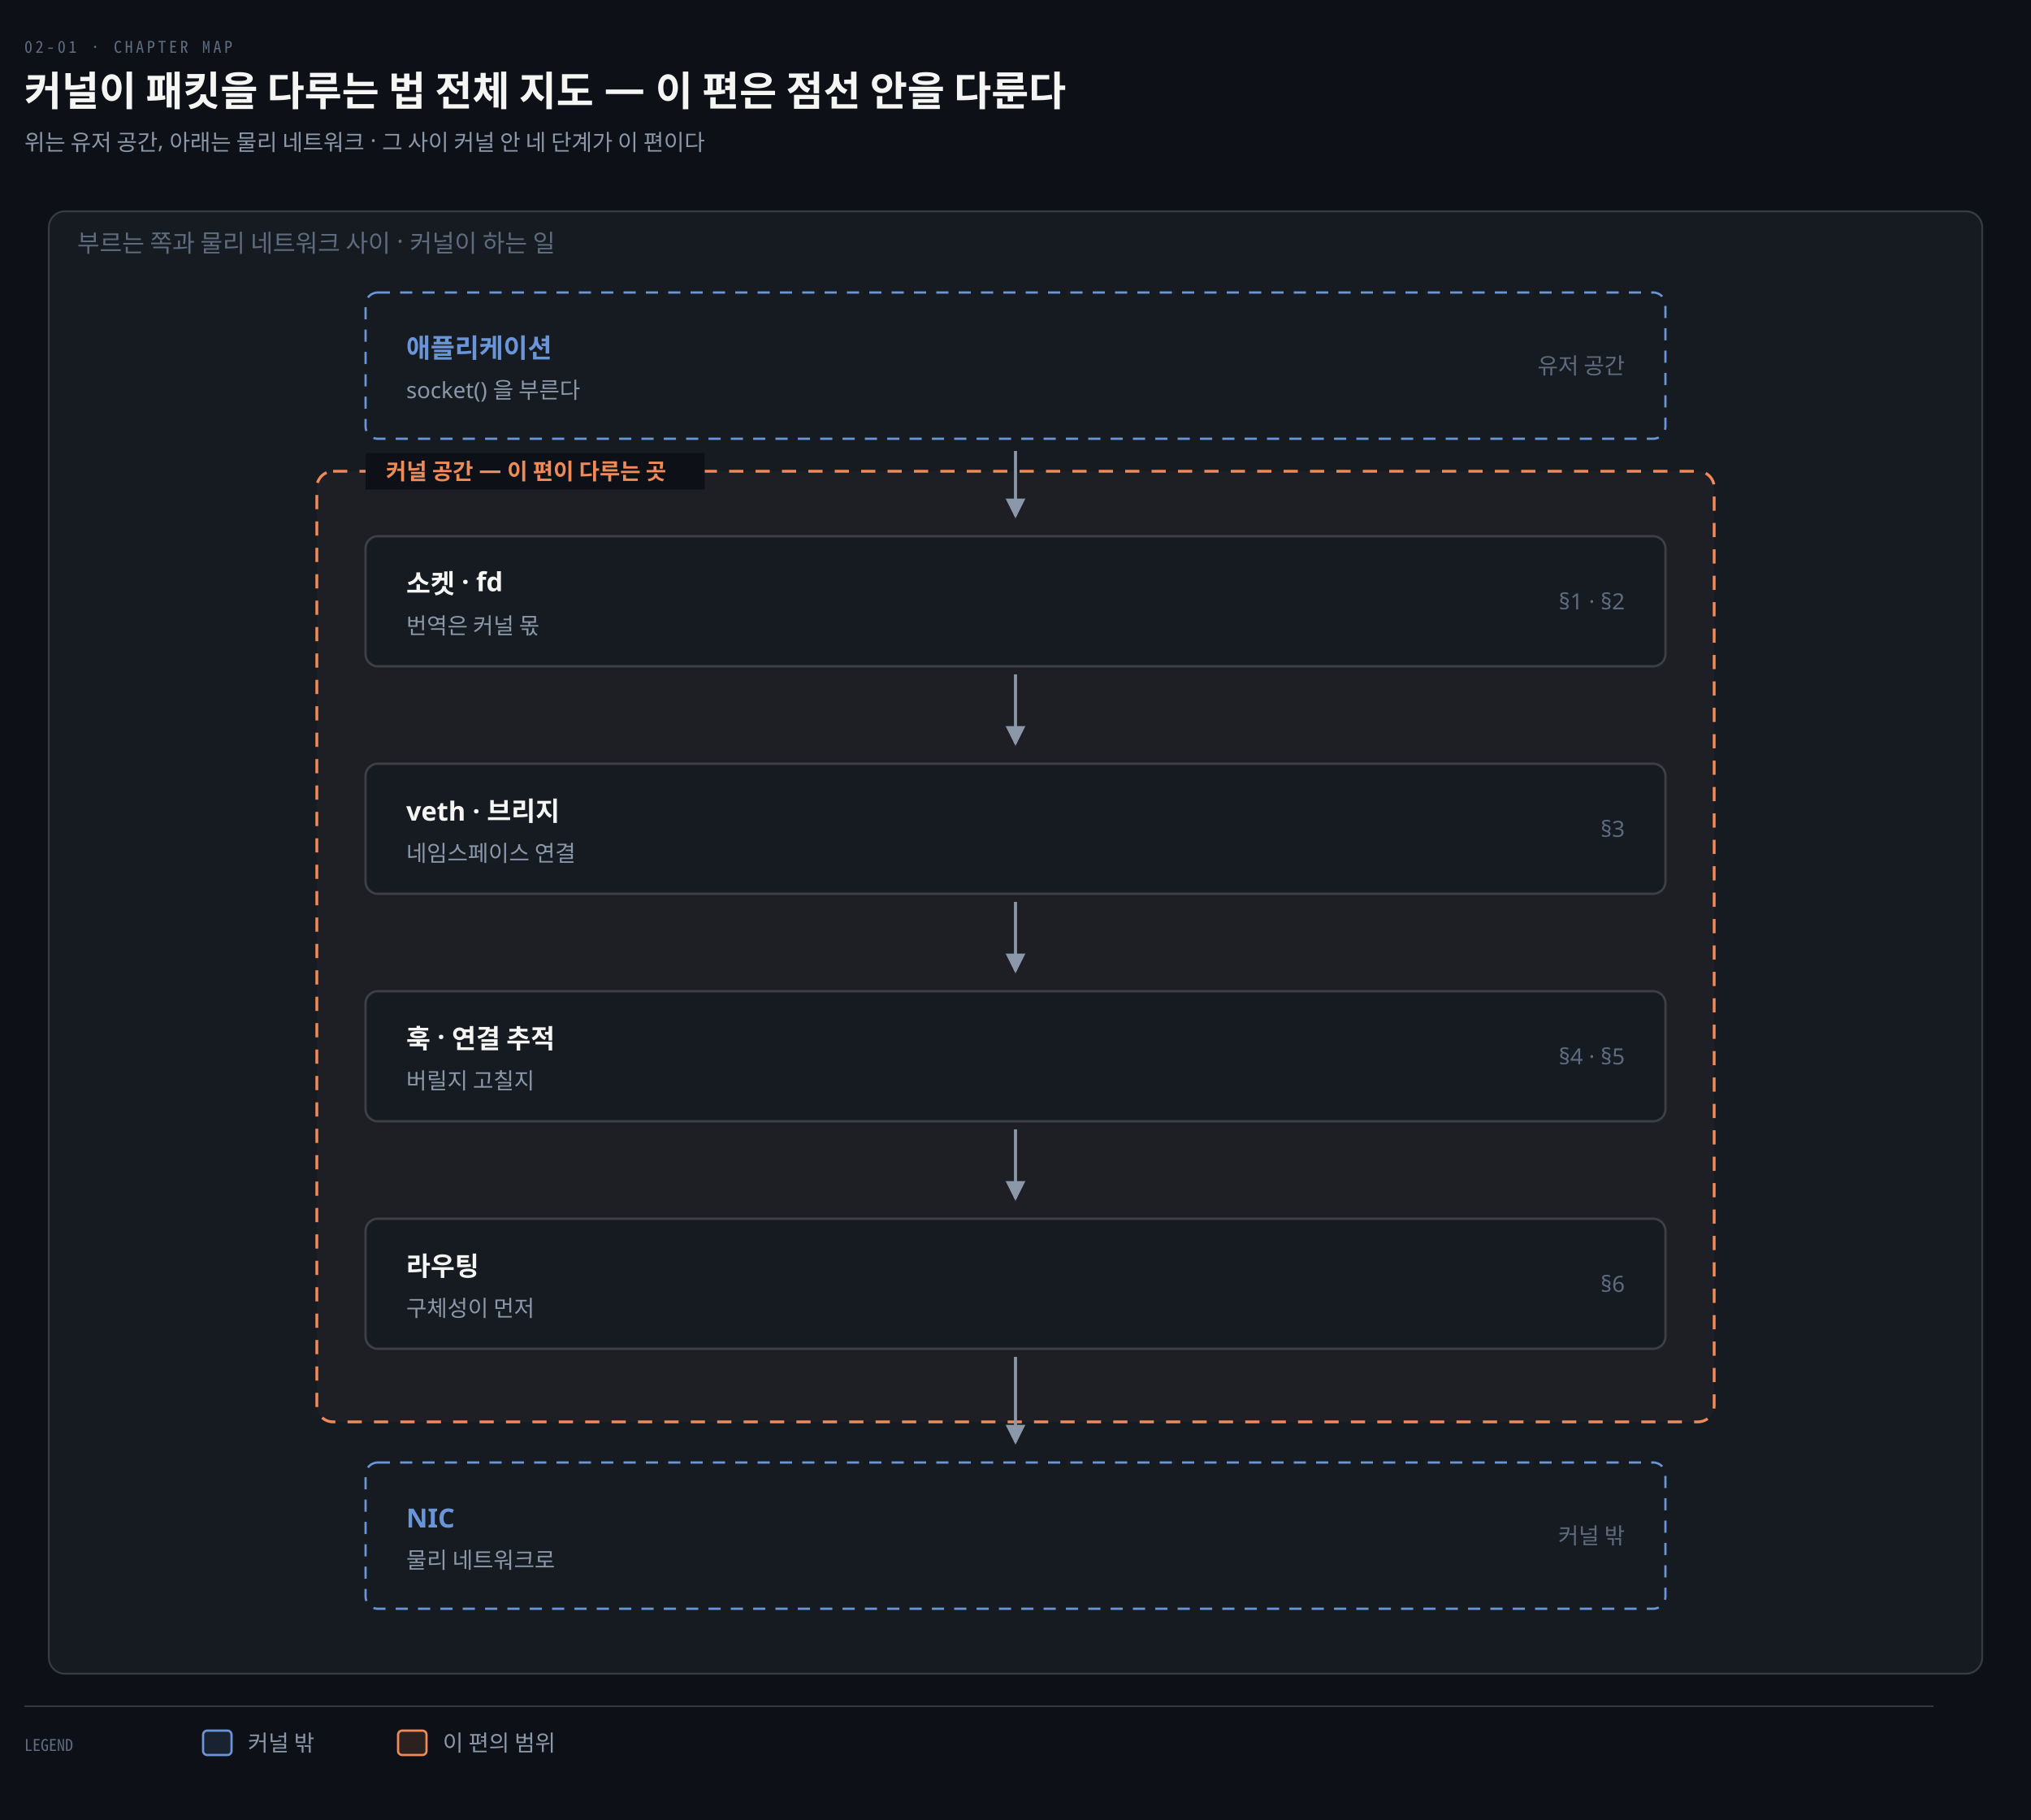
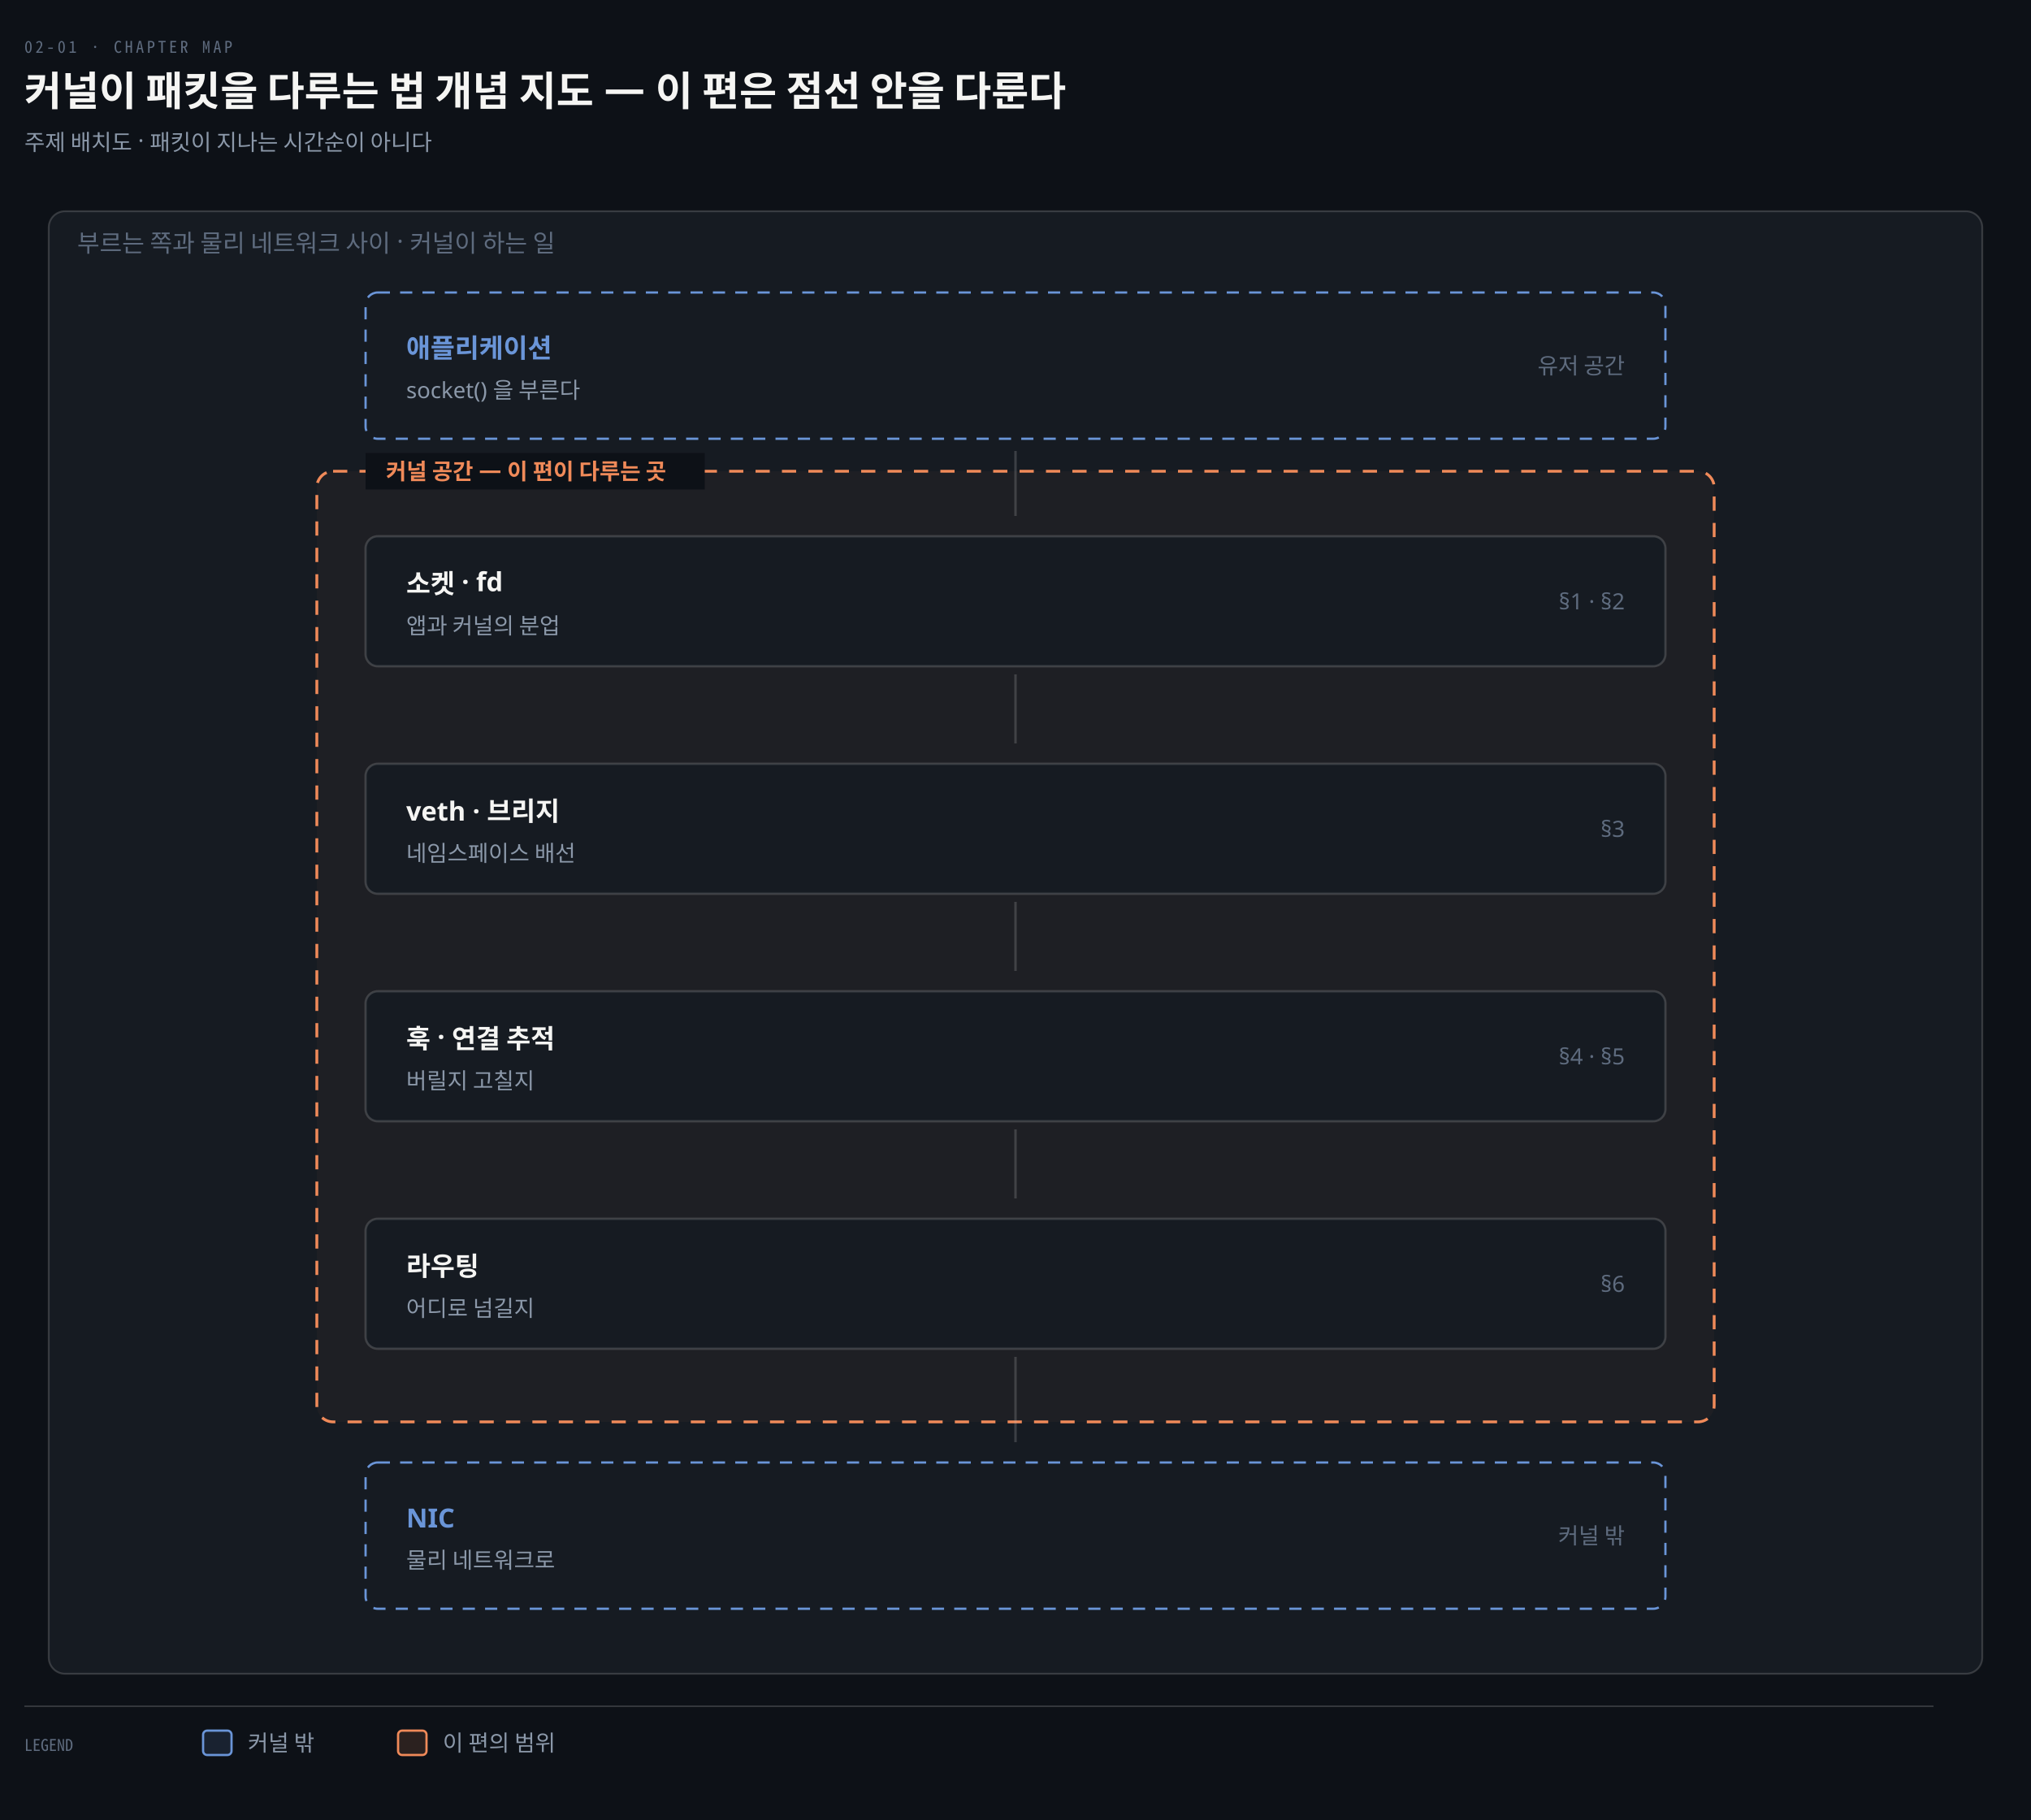
<svg xmlns="http://www.w3.org/2000/svg" viewBox="0 0 1000 896" width="100%" role="img" aria-labelledby="dt dd">
  <defs>
    <marker id="ar" viewBox="0 0 8 8" refX="7" refY="4" markerWidth="6.5" markerHeight="6.5" orient="auto">
      <path d="M0 0 L8 4 L0 8 z" fill="#8B98A9" />
    </marker>
    <marker id="ok" viewBox="0 0 8 8" refX="7" refY="4" markerWidth="6.5" markerHeight="6.5" orient="auto">
      <path d="M0 0 L8 4 L0 8 z" fill="#3FB98C" />
    </marker>
    <marker id="warn" viewBox="0 0 8 8" refX="7" refY="4" markerWidth="6.5" markerHeight="6.5" orient="auto">
      <path d="M0 0 L8 4 L0 8 z" fill="#E3B341" />
    </marker>
    <marker id="bad" viewBox="0 0 8 8" refX="7" refY="4" markerWidth="6.5" markerHeight="6.5" orient="auto">
      <path d="M0 0 L8 4 L0 8 z" fill="#F0616D" />
    </marker>
    <marker id="info" viewBox="0 0 8 8" refX="7" refY="4" markerWidth="6.5" markerHeight="6.5" orient="auto">
      <path d="M0 0 L8 4 L0 8 z" fill="#6A95D8" />
    </marker>
    <marker id="acc" viewBox="0 0 8 8" refX="7" refY="4" markerWidth="6.5" markerHeight="6.5" orient="auto">
      <path d="M0 0 L8 4 L0 8 z" fill="#F08A59" />
    </marker>
    <marker id="soft" viewBox="0 0 8 8" refX="7" refY="4" markerWidth="6.5" markerHeight="6.5" orient="auto">
      <path d="M0 0 L8 4 L0 8 z" fill="#5E6B7E" />
    </marker>
  </defs>
  <rect width="1000" height="896" fill="#0D1117" />
  <text x="12" y="26" font-family="'Geist Mono','Noto Sans Mono CJK KR',monospace" font-size="8" letter-spacing="0.18em" fill="#5E6B7E">02-01 · CHAPTER MAP</text>
-   <text x="12" y="52" font-family="'Geist','Apple SD Gothic Neo','Noto Sans KR','Malgun Gothic',sans-serif" font-size="20" font-weight="600" fill="#F5F5F3">커널이 패킷을 다루는 법 전체 지도 — 이 편은 점선 안을 다룬다</text>
-   <text x="12" y="74" font-family="'Geist','Apple SD Gothic Neo','Noto Sans KR','Malgun Gothic',sans-serif" font-size="11" fill="#8B98A9">위는 유저 공간, 아래는 물리 네트워크 · 그 사이 커널 안 네 단계가 이 편이다</text>
+   <text x="12" y="52" font-family="'Geist','Apple SD Gothic Neo','Noto Sans KR','Malgun Gothic',sans-serif" font-size="20" font-weight="600" fill="#F5F5F3">커널이 패킷을 다루는 법 개념 지도 — 이 편은 점선 안을 다룬다</text>
+   <text x="12" y="74" font-family="'Geist','Apple SD Gothic Neo','Noto Sans KR','Malgun Gothic',sans-serif" font-size="11" fill="#8B98A9">주제 배치도 · 패킷이 지나는 시간순이 아니다</text>
  <rect x="24" y="104" width="952" height="720" rx="8" fill="#161B22" stroke="rgba(191,192,192,0.22)" stroke-width="0.9" />
  <text x="38" y="124" text-anchor="start" font-family="'Geist','Apple SD Gothic Neo','Noto Sans KR','Malgun Gothic',sans-serif" font-size="12" font-weight="400" fill="#5E6B7E">부르는 쪽과 물리 네트워크 사이 · 커널이 하는 일</text>
  <rect x="156" y="232" width="688" height="468" rx="8" fill="#F08A590A" stroke="#F08A59" stroke-width="1.4" stroke-dasharray="7 6" />
  <rect x="180" y="223" width="167" height="18" fill="#0D1117" />
  <text x="190" y="236" text-anchor="start" font-family="'Geist','Apple SD Gothic Neo','Noto Sans KR','Malgun Gothic',sans-serif" font-size="11" font-weight="600" fill="#F08A59">커널 공간 — 이 편이 다루는 곳</text>
  <rect x="180" y="144" width="640" height="72" rx="6" fill="#161B22" stroke="#6A95D8" stroke-width="1.1" stroke-dasharray="6 5" />
  <text x="200" y="176" text-anchor="start" font-family="'Geist','Apple SD Gothic Neo','Noto Sans KR','Malgun Gothic',sans-serif" font-size="13" font-weight="600" fill="#6A95D8">애플리케이션</text>
  <text x="200" y="196" text-anchor="start" font-family="'Geist','Apple SD Gothic Neo','Noto Sans KR','Malgun Gothic',sans-serif" font-size="11" font-weight="400" fill="#8B98A9">socket() 을 부른다</text>
  <text x="800" y="184" text-anchor="end" font-family="'Geist','Apple SD Gothic Neo','Noto Sans KR','Malgun Gothic',sans-serif" font-size="11" font-weight="400" fill="#5E6B7E">유저 공간</text>
  <rect x="180" y="264" width="640" height="64" rx="6" fill="#161B22" stroke="rgba(191,192,192,0.22)" stroke-width="1.1" />
  <text x="200" y="292" text-anchor="start" font-family="'Geist','Apple SD Gothic Neo','Noto Sans KR','Malgun Gothic',sans-serif" font-size="13" font-weight="600" fill="#F5F5F3">소켓 · fd</text>
-   <text x="200" y="312" text-anchor="start" font-family="'Geist','Apple SD Gothic Neo','Noto Sans KR','Malgun Gothic',sans-serif" font-size="11" font-weight="400" fill="#8B98A9">번역은 커널 몫</text>
+   <text x="200" y="312" text-anchor="start" font-family="'Geist','Apple SD Gothic Neo','Noto Sans KR','Malgun Gothic',sans-serif" font-size="11" font-weight="400" fill="#8B98A9">앱과 커널의 분업</text>
  <text x="800" y="300" text-anchor="end" font-family="'Geist','Apple SD Gothic Neo','Noto Sans KR','Malgun Gothic',sans-serif" font-size="11" font-weight="400" fill="#5E6B7E">§1 · §2</text>
  <rect x="180" y="376" width="640" height="64" rx="6" fill="#161B22" stroke="rgba(191,192,192,0.22)" stroke-width="1.1" />
  <text x="200" y="404" text-anchor="start" font-family="'Geist','Apple SD Gothic Neo','Noto Sans KR','Malgun Gothic',sans-serif" font-size="13" font-weight="600" fill="#F5F5F3">veth · 브리지</text>
-   <text x="200" y="424" text-anchor="start" font-family="'Geist','Apple SD Gothic Neo','Noto Sans KR','Malgun Gothic',sans-serif" font-size="11" font-weight="400" fill="#8B98A9">네임스페이스 연결</text>
+   <text x="200" y="424" text-anchor="start" font-family="'Geist','Apple SD Gothic Neo','Noto Sans KR','Malgun Gothic',sans-serif" font-size="11" font-weight="400" fill="#8B98A9">네임스페이스 배선</text>
  <text x="800" y="412" text-anchor="end" font-family="'Geist','Apple SD Gothic Neo','Noto Sans KR','Malgun Gothic',sans-serif" font-size="11" font-weight="400" fill="#5E6B7E">§3</text>
  <rect x="180" y="488" width="640" height="64" rx="6" fill="#161B22" stroke="rgba(191,192,192,0.22)" stroke-width="1.1" />
  <text x="200" y="516" text-anchor="start" font-family="'Geist','Apple SD Gothic Neo','Noto Sans KR','Malgun Gothic',sans-serif" font-size="13" font-weight="600" fill="#F5F5F3">훅 · 연결 추적</text>
  <text x="200" y="536" text-anchor="start" font-family="'Geist','Apple SD Gothic Neo','Noto Sans KR','Malgun Gothic',sans-serif" font-size="11" font-weight="400" fill="#8B98A9">버릴지 고칠지</text>
  <text x="800" y="524" text-anchor="end" font-family="'Geist','Apple SD Gothic Neo','Noto Sans KR','Malgun Gothic',sans-serif" font-size="11" font-weight="400" fill="#5E6B7E">§4 · §5</text>
  <rect x="180" y="600" width="640" height="64" rx="6" fill="#161B22" stroke="rgba(191,192,192,0.22)" stroke-width="1.1" />
  <text x="200" y="628" text-anchor="start" font-family="'Geist','Apple SD Gothic Neo','Noto Sans KR','Malgun Gothic',sans-serif" font-size="13" font-weight="600" fill="#F5F5F3">라우팅</text>
-   <text x="200" y="648" text-anchor="start" font-family="'Geist','Apple SD Gothic Neo','Noto Sans KR','Malgun Gothic',sans-serif" font-size="11" font-weight="400" fill="#8B98A9">구체성이 먼저</text>
+   <text x="200" y="648" text-anchor="start" font-family="'Geist','Apple SD Gothic Neo','Noto Sans KR','Malgun Gothic',sans-serif" font-size="11" font-weight="400" fill="#8B98A9">어디로 넘길지</text>
  <text x="800" y="636" text-anchor="end" font-family="'Geist','Apple SD Gothic Neo','Noto Sans KR','Malgun Gothic',sans-serif" font-size="11" font-weight="400" fill="#5E6B7E">§6</text>
  <rect x="180" y="720" width="640" height="72" rx="6" fill="#161B22" stroke="#6A95D8" stroke-width="1.1" stroke-dasharray="6 5" />
  <text x="200" y="752" text-anchor="start" font-family="'Geist','Apple SD Gothic Neo','Noto Sans KR','Malgun Gothic',sans-serif" font-size="13" font-weight="600" fill="#6A95D8">NIC</text>
  <text x="200" y="772" text-anchor="start" font-family="'Geist','Apple SD Gothic Neo','Noto Sans KR','Malgun Gothic',sans-serif" font-size="11" font-weight="400" fill="#8B98A9">물리 네트워크로</text>
  <text x="800" y="760" text-anchor="end" font-family="'Geist','Apple SD Gothic Neo','Noto Sans KR','Malgun Gothic',sans-serif" font-size="11" font-weight="400" fill="#5E6B7E">커널 밖</text>
-   <path d="M 500 222 L 500 254" fill="none" stroke="#8B98A9" stroke-width="1.5" marker-end="url(#ar)" />
-   <path d="M 500 332 L 500 366" fill="none" stroke="#8B98A9" stroke-width="1.5" marker-end="url(#ar)" />
-   <path d="M 500 444 L 500 478" fill="none" stroke="#8B98A9" stroke-width="1.5" marker-end="url(#ar)" />
-   <path d="M 500 556 L 500 590" fill="none" stroke="#8B98A9" stroke-width="1.5" marker-end="url(#ar)" />
-   <path d="M 500 668 L 500 710" fill="none" stroke="#8B98A9" stroke-width="1.5" marker-end="url(#ar)" />
+   <path d="M 500 222 L 500 254" fill="none" stroke="rgba(191,192,192,0.22)" stroke-width="1.2" />
+   <path d="M 500 332 L 500 366" fill="none" stroke="rgba(191,192,192,0.22)" stroke-width="1.2" />
+   <path d="M 500 444 L 500 478" fill="none" stroke="rgba(191,192,192,0.22)" stroke-width="1.2" />
+   <path d="M 500 556 L 500 590" fill="none" stroke="rgba(191,192,192,0.22)" stroke-width="1.2" />
+   <path d="M 500 668 L 500 710" fill="none" stroke="rgba(191,192,192,0.22)" stroke-width="1.2" />
  <line x1="12" y1="840" x2="952" y2="840" stroke="rgba(191,192,192,0.22)" stroke-width="0.8" />
  <text x="12" y="862" text-anchor="start" font-family="'Geist Mono','Noto Sans Mono CJK KR',monospace" font-size="8" font-weight="400" fill="#5E6B7E">LEGEND</text>
  <rect x="100" y="852" width="14" height="12" rx="2" fill="#6A95D822" stroke="#6A95D8" stroke-width="1.1" />
  <text x="122" y="862" text-anchor="start" font-family="'Geist','Apple SD Gothic Neo','Noto Sans KR','Malgun Gothic',sans-serif" font-size="11" font-weight="400" fill="#8B98A9">커널 밖</text>
  <rect x="196" y="852" width="14" height="12" rx="2" fill="#F08A5922" stroke="#F08A59" stroke-width="1.1" />
  <text x="218" y="862" text-anchor="start" font-family="'Geist','Apple SD Gothic Neo','Noto Sans KR','Malgun Gothic',sans-serif" font-size="11" font-weight="400" fill="#8B98A9">이 편의 범위</text>
</svg>
